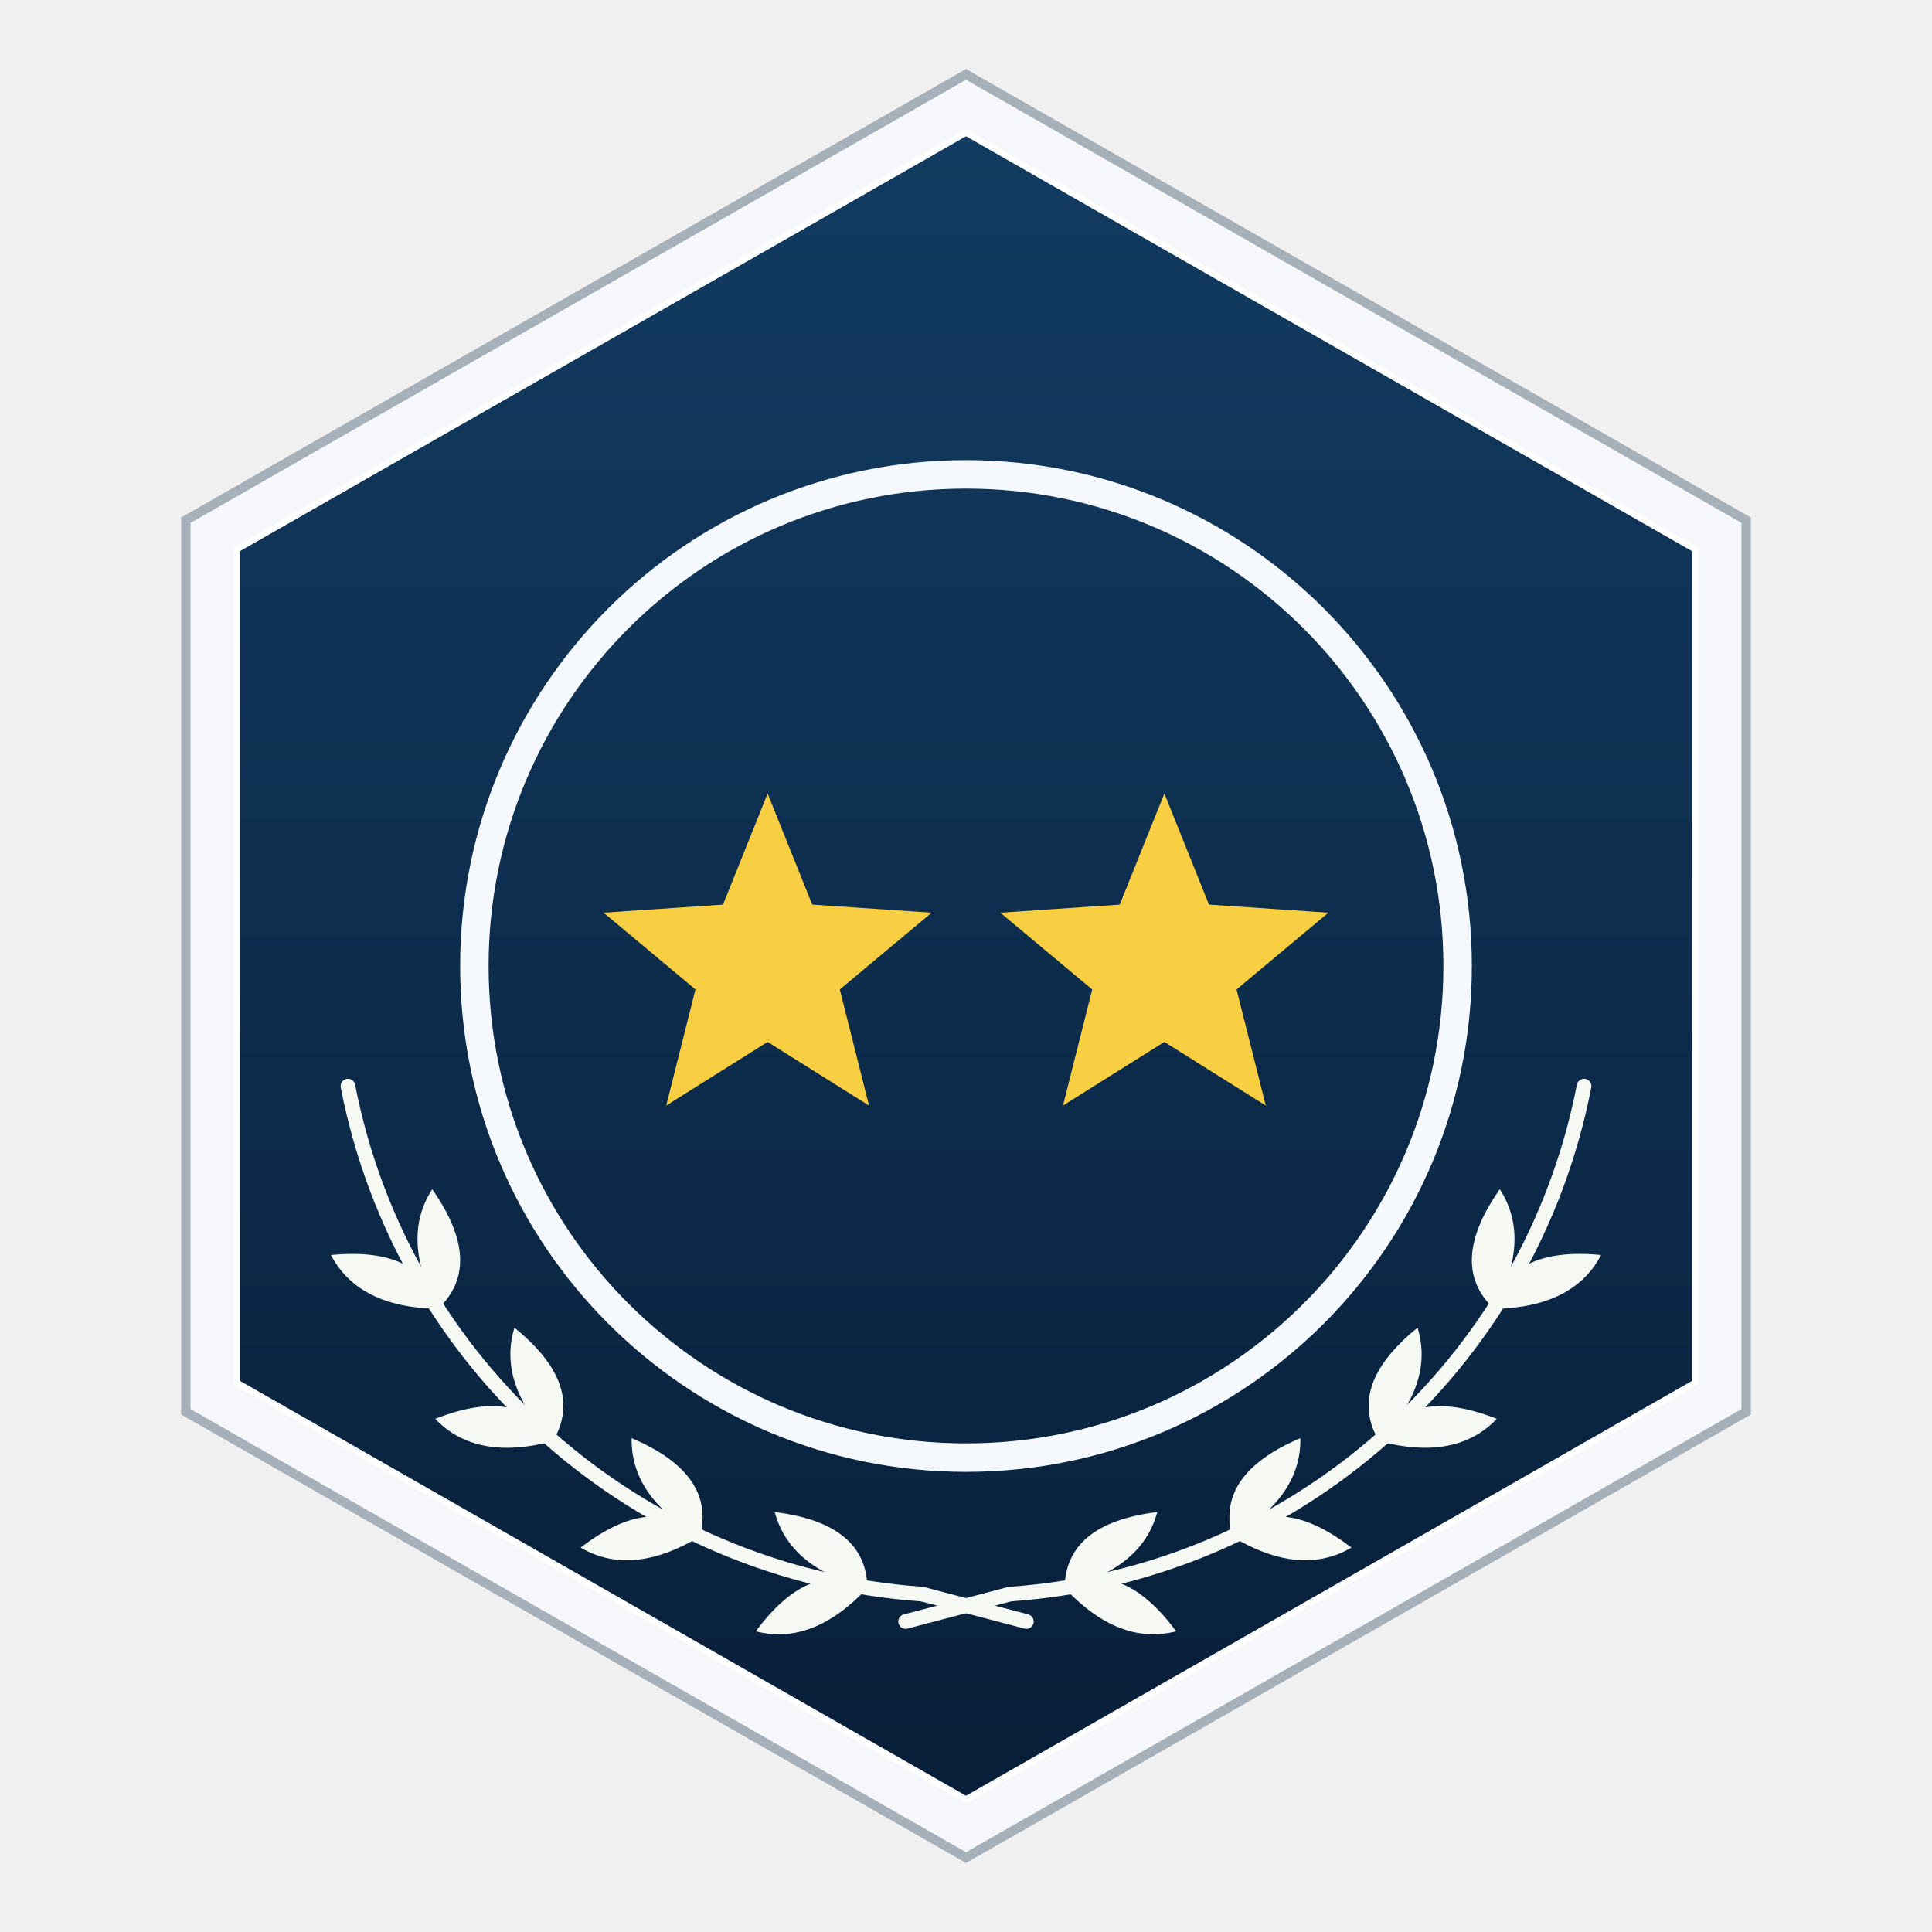
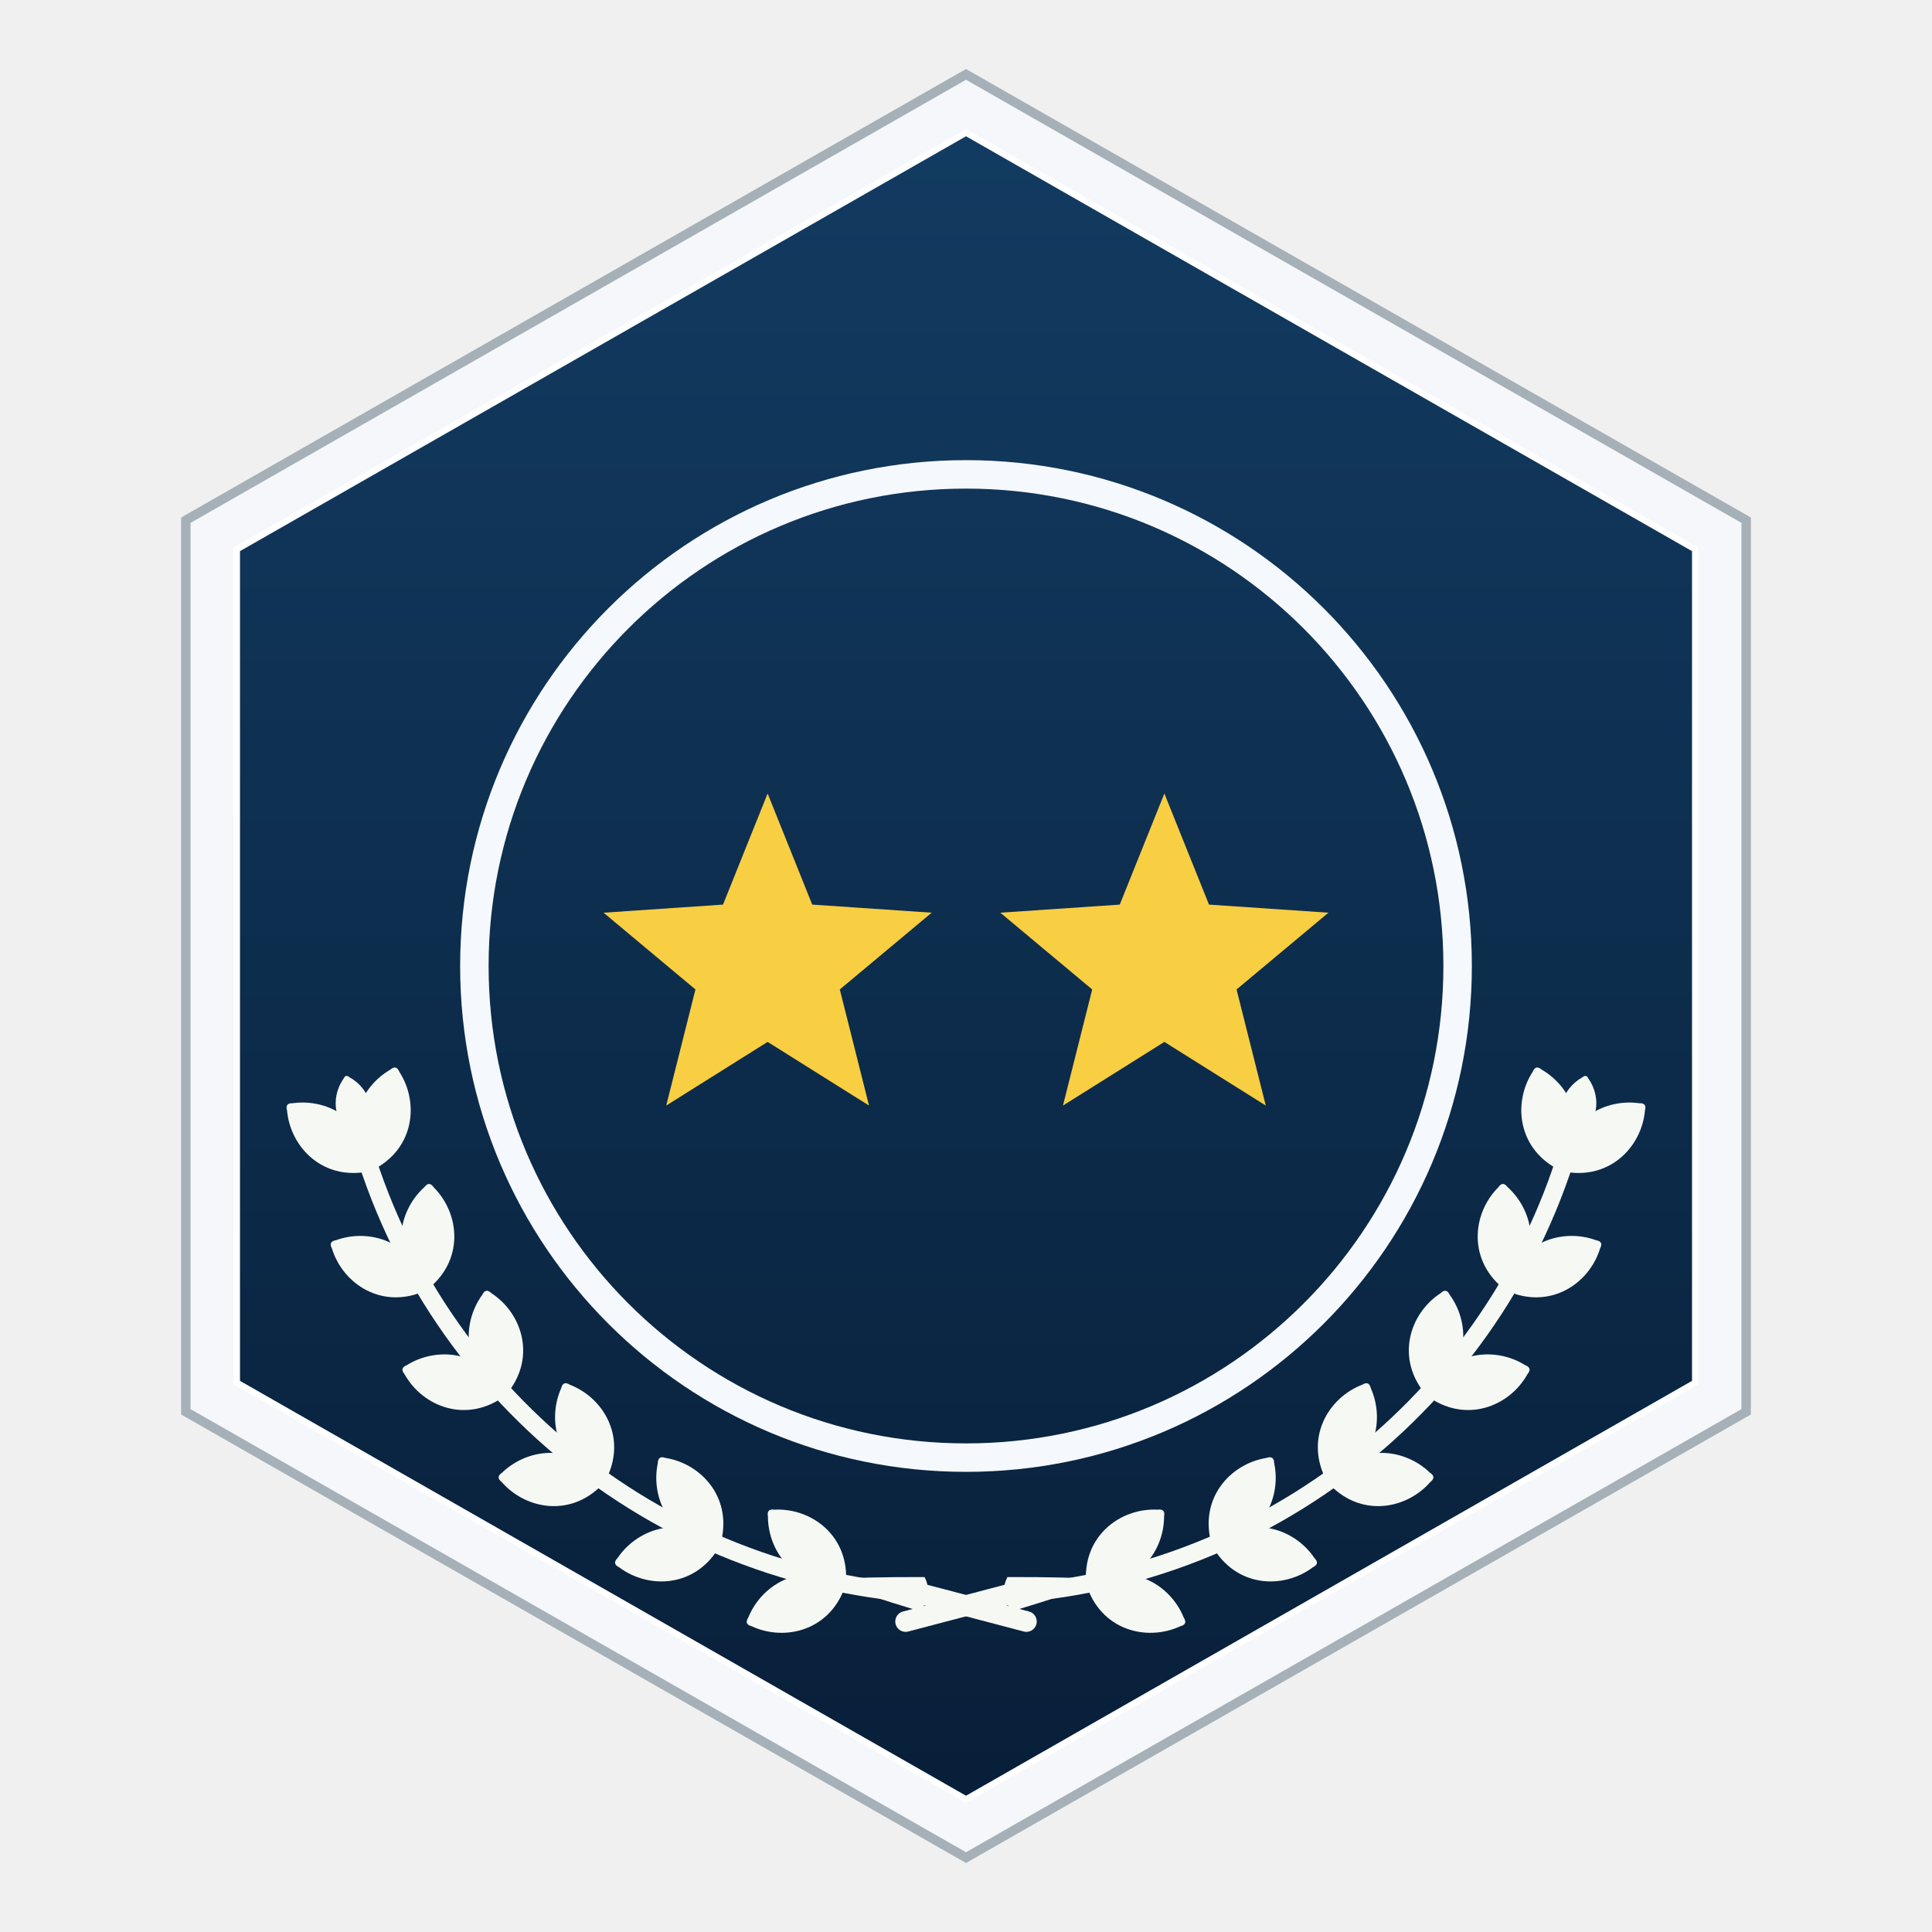
<svg xmlns="http://www.w3.org/2000/svg" viewBox="0 0 224 224" width="896" height="896">
  <defs>
    <linearGradient id="steel" x1="0" y1="0" x2="1" y2="1" gradientUnits="objectBoundingBox">
      <stop offset="0" stop-color="#fafcfd" />
      <stop offset=".28" stop-color="#b3bdc6" />
      <stop offset=".5" stop-color="#f4f7fa" />
      <stop offset=".72" stop-color="#8a959f" />
      <stop offset="1" stop-color="#dfe6ec" />
    </linearGradient>
    <linearGradient id="silverFace" x1="0" y1="0" x2="0.85" y2="1">
      <stop stop-color="#ffffff" />
      <stop offset=".48" stop-color="#e0e7ed" />
      <stop offset="1" stop-color="#a9b4bf" />
    </linearGradient>
    <linearGradient id="silverDark" x1="0" y1="0" x2="1" y2="1">
      <stop stop-color="#26313b" />
      <stop offset=".5" stop-color="#7e8a96" />
      <stop offset="1" stop-color="#1c252d" />
    </linearGradient>
    <linearGradient id="charcoal" x1="0" y1="0" x2="0" y2="1">
      <stop stop-color="#20252b" />
      <stop offset="1" stop-color="#0c1015" />
    </linearGradient>
    <linearGradient id="army" x1="0" y1="0" x2="0" y2="1">
      <stop stop-color="#355537" />
      <stop offset="1" stop-color="#1c3526" />
    </linearGradient>
    <linearGradient id="sapphire" x1="0" y1="0" x2="0" y2="1">
      <stop stop-color="#123b61" />
      <stop offset="1" stop-color="#081f39" />
    </linearGradient>
    <linearGradient id="ruby" x1="0" y1="0" x2="0" y2="1">
      <stop stop-color="#a72436" />
      <stop offset="1" stop-color="#700d21" />
    </linearGradient>
    <linearGradient id="obsidian" x1="0" y1="0" x2="0" y2="1">
      <stop stop-color="#1e2225" />
      <stop offset="1" stop-color="#070b0e" />
    </linearGradient>
    <linearGradient id="crimson" x1="0" y1="0" x2="0" y2="1">
      <stop stop-color="#aa1830" />
      <stop offset="1" stop-color="#5c091b" />
    </linearGradient>
    <linearGradient id="gold" x1="0" y1="0" x2=".8" y2="1">
      <stop stop-color="#fff0a7" />
      <stop offset=".35" stop-color="#f5d66d" />
      <stop offset=".7" stop-color="#dfaf3e" />
      <stop offset="1" stop-color="#b88124" />
    </linearGradient>
    <linearGradient id="supremeGold" x1="0" y1="0" x2="1" y2="1">
      <stop stop-color="#fff5b8" />
      <stop offset=".28" stop-color="#f8db75" />
      <stop offset=".6" stop-color="#eabd4b" />
      <stop offset="1" stop-color="#a7681c" />
    </linearGradient>
  </defs>
  <polygon points="112,8 203,60 203,164 112,216 21,164 21,60" fill="#a6b0b8" />
  <polygon points="112,9.248 201.908,60.624 201.908,163.376 112,214.752 22.092,163.376 22.092,60.624" fill="#f5f7fa" />
  <polygon points="112,14.968 196.903,63.484 196.903,160.516 112,209.032 27.097,160.516 27.097,63.484" fill="#ffffff" />
  <polygon points="112,15.8 196.175,63.9 196.175,160.1 112,208.2 27.825,160.1 27.825,63.9" fill="url(#sapphire)" />
  <circle cx="112" cy="112" r="57" fill="none" data-officer-ring="field" stroke="#f5f8fc" stroke-width="3.3" />
  <g data-laurel="lower">
    <g>
-       <path d="M106.908,184.822 A73 73 0 0 1 40.341,125.929" fill="none" stroke="#f6f8f4" stroke-width="1.7" stroke-linecap="round" />
-       <path d="M100.58 184.101 Q100.422 176.611 89.823 175.31 Q91.601 181.916 100.58 184.101Z" fill="#f6f8f4" />
-       <path d="M100.58 184.101 Q93.982 180.552 87.633 189.138 Q94.258 190.842 100.58 184.101Z" fill="#f6f8f4" />
-       <path d="M81.149 178.16 Q83.062 170.917 73.232 166.745 Q73.12 173.585 81.149 178.16Z" fill="#f6f8f4" />
-       <path d="M81.149 178.16 Q75.785 172.93 67.315 179.433 Q73.214 182.897 81.149 178.16Z" fill="#f6f8f4" />
-       <path d="M64.108 167.094 Q67.943 160.658 59.644 153.938 Q57.651 160.483 64.108 167.094Z" fill="#f6f8f4" />
-       <path d="M64.108 167.094 Q60.393 160.587 50.459 164.504 Q55.175 169.46 64.108 167.094Z" fill="#f6f8f4" />
-       <path d="M50.777 151.759 Q56.238 146.629 50.112 137.882 Q46.393 143.624 50.777 151.759Z" fill="#f6f8f4" />
-       <path d="M50.777 151.759 Q49 144.48 38.371 145.507 Q41.538 151.571 50.777 151.759Z" fill="#f6f8f4" />
-       <path d="M106.908,184.822 L119 188" fill="none" stroke="#f6f8f4" stroke-width="1.7" stroke-linecap="round" />
+       <path d="M106.908,184.822 A73 73 0 0 1 40.595,127.178" fill="none" stroke="#f6f8f4" stroke-width="2.1" stroke-linecap="round" />
+       <path d="M107.203,182.849 Q100.258,182.82 95.579,183.129 Q99.963,184.793 106.613,186.795 Q108.267,185.025 107.203,182.849Z" fill="#f6f8f4" data-branch-root="tapered" />
+       <path d="M98.071 183.659 C98.543 178.099 94.109 174.81 89.773 175.033 Q88.862 174.907 89.034 175.81 C89.032 180.152 92.543 184.413 98.071 183.659Z" fill="#f6f8f4" />
+       <path d="M98.071 183.659 C93.228 180.889 88.376 183.524 86.752 187.551 Q86.254 188.324 87.146 188.548 C91.082 190.379 96.426 188.99 98.071 183.659Z" fill="#f6f8f4" />
+       <path d="M83.477 179.197 C85.094 173.857 81.441 169.717 77.153 169.034 Q76.288 168.721 76.269 169.641 C75.364 173.887 77.912 178.785 83.477 179.197Z" fill="#f6f8f4" />
+       <path d="M83.477 179.197 C79.315 175.48 74.022 177.049 71.596 180.65 Q70.948 181.303 71.774 181.708 C75.244 184.317 80.759 184.07 83.477 179.197Z" fill="#f6f8f4" />
+       <path d="M70.129 171.798 C72.821 166.911 70.109 162.103 66.056 160.543 Q65.276 160.057 65.066 160.952 C63.298 164.918 64.772 170.239 70.129 171.798Z" fill="#f6f8f4" />
+       <path d="M70.129 171.798 C66.831 167.298 61.327 167.732 58.206 170.75 Q57.436 171.253 58.16 171.821 C61.011 175.095 66.458 176 70.129 171.798Z" fill="#f6f8f4" />
+       <path d="M58.611 161.786 C62.261 157.566 60.607 152.298 56.968 149.93 Q56.305 149.292 55.914 150.125 C53.36 153.636 53.695 159.147 58.611 161.786Z" fill="#f6f8f4" />
+       <path d="M58.611 161.786 C56.321 156.698 50.847 155.979 47.166 158.281 Q46.309 158.614 46.899 159.319 C49.007 163.115 54.147 165.132 58.611 161.786Z" fill="#f6f8f4" />
+       <path d="M49.427 149.598 C53.874 146.229 53.352 140.732 50.284 137.659 Q49.769 136.898 49.213 137.63 C45.984 140.534 45.167 145.994 49.427 149.598Z" fill="#f6f8f4" />
+       <path d="M49.427 149.598 C48.245 144.145 43.04 142.303 38.961 143.79 Q38.053 143.937 38.483 144.75 C39.756 148.901 44.364 151.943 49.427 149.598Z" fill="#f6f8f4" />
+       <path d="M42.977 135.766 C48.028 133.396 48.66 127.911 46.298 124.267 Q45.952 123.415 45.256 124.016 C41.494 126.185 39.56 131.356 42.977 135.766Z" fill="#f6f8f4" />
+       <path d="M42.977 135.766 C42.955 130.187 38.247 127.303 33.947 127.91 Q33.029 127.865 33.28 128.749 C33.663 133.074 37.538 137.008 42.977 135.766Z" fill="#f6f8f4" />
+       <path d="M41.828 132.122 C44.105 129.4 42.924 126.222 40.517 124.896 Q40.075 124.527 39.838 125.052 C38.256 127.3 38.588 130.674 41.828 132.122Z" fill="#f6f8f4" />
+       <path d="M106.908,184.822 L119 188" fill="none" stroke="#f6f8f4" stroke-width="2.4" stroke-linecap="round" />
    </g>
    <g transform="translate(224 0) scale(-1 1)">
-       <path d="M106.908,184.822 A73 73 0 0 1 40.341,125.929" fill="none" stroke="#f6f8f4" stroke-width="1.7" stroke-linecap="round" />
-       <path d="M100.58 184.101 Q100.422 176.611 89.823 175.31 Q91.601 181.916 100.58 184.101Z" fill="#f6f8f4" />
-       <path d="M100.58 184.101 Q93.982 180.552 87.633 189.138 Q94.258 190.842 100.58 184.101Z" fill="#f6f8f4" />
-       <path d="M81.149 178.16 Q83.062 170.917 73.232 166.745 Q73.12 173.585 81.149 178.16Z" fill="#f6f8f4" />
-       <path d="M81.149 178.16 Q75.785 172.93 67.315 179.433 Q73.214 182.897 81.149 178.16Z" fill="#f6f8f4" />
-       <path d="M64.108 167.094 Q67.943 160.658 59.644 153.938 Q57.651 160.483 64.108 167.094Z" fill="#f6f8f4" />
-       <path d="M64.108 167.094 Q60.393 160.587 50.459 164.504 Q55.175 169.46 64.108 167.094Z" fill="#f6f8f4" />
-       <path d="M50.777 151.759 Q56.238 146.629 50.112 137.882 Q46.393 143.624 50.777 151.759Z" fill="#f6f8f4" />
-       <path d="M50.777 151.759 Q49 144.48 38.371 145.507 Q41.538 151.571 50.777 151.759Z" fill="#f6f8f4" />
-       <path d="M106.908,184.822 L119 188" fill="none" stroke="#f6f8f4" stroke-width="1.7" stroke-linecap="round" />
+       <path d="M106.908,184.822 A73 73 0 0 1 40.595,127.178" fill="none" stroke="#f6f8f4" stroke-width="2.1" stroke-linecap="round" />
+       <path d="M107.203,182.849 Q100.258,182.82 95.579,183.129 Q99.963,184.793 106.613,186.795 Q108.267,185.025 107.203,182.849Z" fill="#f6f8f4" data-branch-root="tapered" />
+       <path d="M98.071 183.659 C98.543 178.099 94.109 174.81 89.773 175.033 Q88.862 174.907 89.034 175.81 C89.032 180.152 92.543 184.413 98.071 183.659Z" fill="#f6f8f4" />
+       <path d="M98.071 183.659 C93.228 180.889 88.376 183.524 86.752 187.551 Q86.254 188.324 87.146 188.548 C91.082 190.379 96.426 188.99 98.071 183.659Z" fill="#f6f8f4" />
+       <path d="M83.477 179.197 C85.094 173.857 81.441 169.717 77.153 169.034 Q76.288 168.721 76.269 169.641 C75.364 173.887 77.912 178.785 83.477 179.197Z" fill="#f6f8f4" />
+       <path d="M83.477 179.197 C79.315 175.48 74.022 177.049 71.596 180.65 Q70.948 181.303 71.774 181.708 C75.244 184.317 80.759 184.07 83.477 179.197Z" fill="#f6f8f4" />
+       <path d="M70.129 171.798 C72.821 166.911 70.109 162.103 66.056 160.543 Q65.276 160.057 65.066 160.952 C63.298 164.918 64.772 170.239 70.129 171.798Z" fill="#f6f8f4" />
+       <path d="M70.129 171.798 C66.831 167.298 61.327 167.732 58.206 170.75 Q57.436 171.253 58.16 171.821 C61.011 175.095 66.458 176 70.129 171.798Z" fill="#f6f8f4" />
+       <path d="M58.611 161.786 C62.261 157.566 60.607 152.298 56.968 149.93 Q56.305 149.292 55.914 150.125 C53.36 153.636 53.695 159.147 58.611 161.786Z" fill="#f6f8f4" />
+       <path d="M58.611 161.786 C56.321 156.698 50.847 155.979 47.166 158.281 Q46.309 158.614 46.899 159.319 C49.007 163.115 54.147 165.132 58.611 161.786Z" fill="#f6f8f4" />
+       <path d="M49.427 149.598 C53.874 146.229 53.352 140.732 50.284 137.659 Q49.769 136.898 49.213 137.63 C45.984 140.534 45.167 145.994 49.427 149.598Z" fill="#f6f8f4" />
+       <path d="M49.427 149.598 C48.245 144.145 43.04 142.303 38.961 143.79 Q38.053 143.937 38.483 144.75 C39.756 148.901 44.364 151.943 49.427 149.598Z" fill="#f6f8f4" />
+       <path d="M42.977 135.766 C48.028 133.396 48.66 127.911 46.298 124.267 Q45.952 123.415 45.256 124.016 C41.494 126.185 39.56 131.356 42.977 135.766Z" fill="#f6f8f4" />
+       <path d="M42.977 135.766 C42.955 130.187 38.247 127.303 33.947 127.91 Q33.029 127.865 33.28 128.749 C33.663 133.074 37.538 137.008 42.977 135.766Z" fill="#f6f8f4" />
+       <path d="M41.828 132.122 C44.105 129.4 42.924 126.222 40.517 124.896 Q40.075 124.527 39.838 125.052 C38.256 127.3 38.588 130.674 41.828 132.122Z" fill="#f6f8f4" />
+       <path d="M106.908,184.822 L119 188" fill="none" stroke="#f6f8f4" stroke-width="2.4" stroke-linecap="round" />
    </g>
  </g>
  <g data-star-count="2" data-star-radius="20">
    <polygon points="89,92 94.173,104.881 108.021,105.82 97.369,114.719 100.756,128.18 89,120.8 77.244,128.18 80.631,114.719 69.979,105.82 83.827,104.881" fill="#f8ce42" data-star-style="flat" />
    <polygon points="135,92 140.173,104.881 154.021,105.82 143.369,114.719 146.756,128.18 135,120.8 123.244,128.18 126.631,114.719 115.979,105.82 129.827,104.881" fill="#f8ce42" data-star-style="flat" />
  </g>
</svg>
